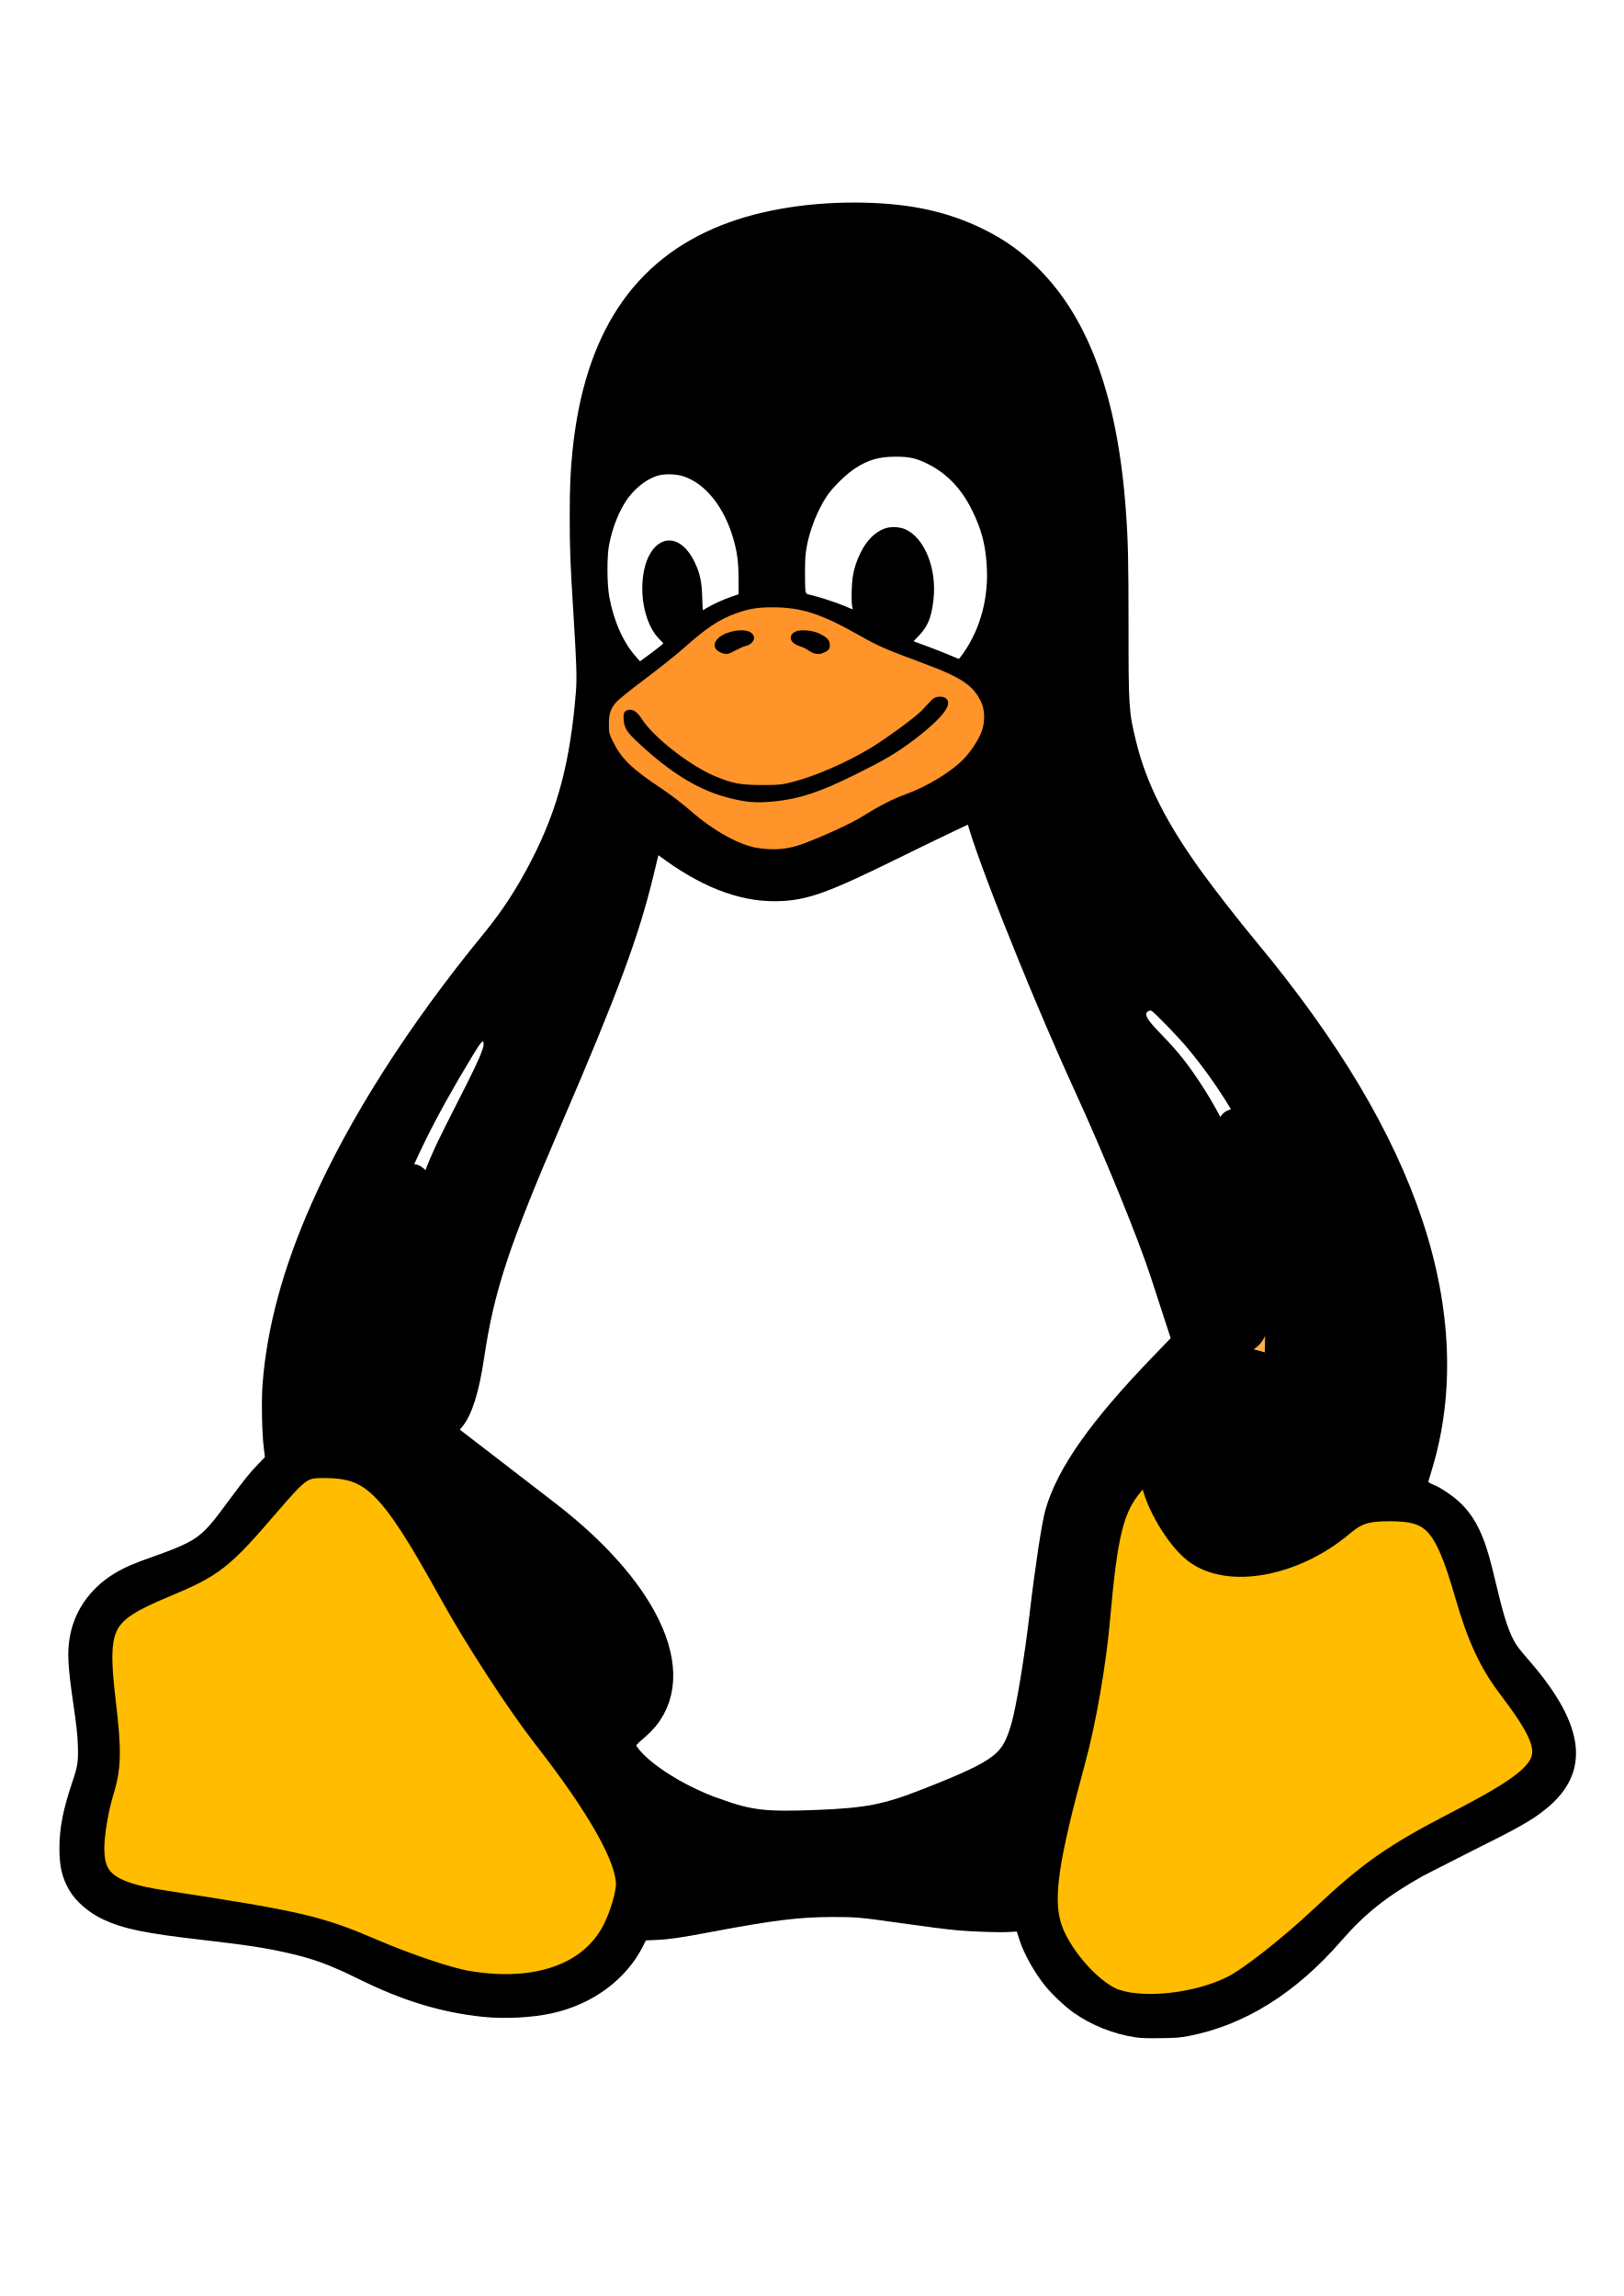
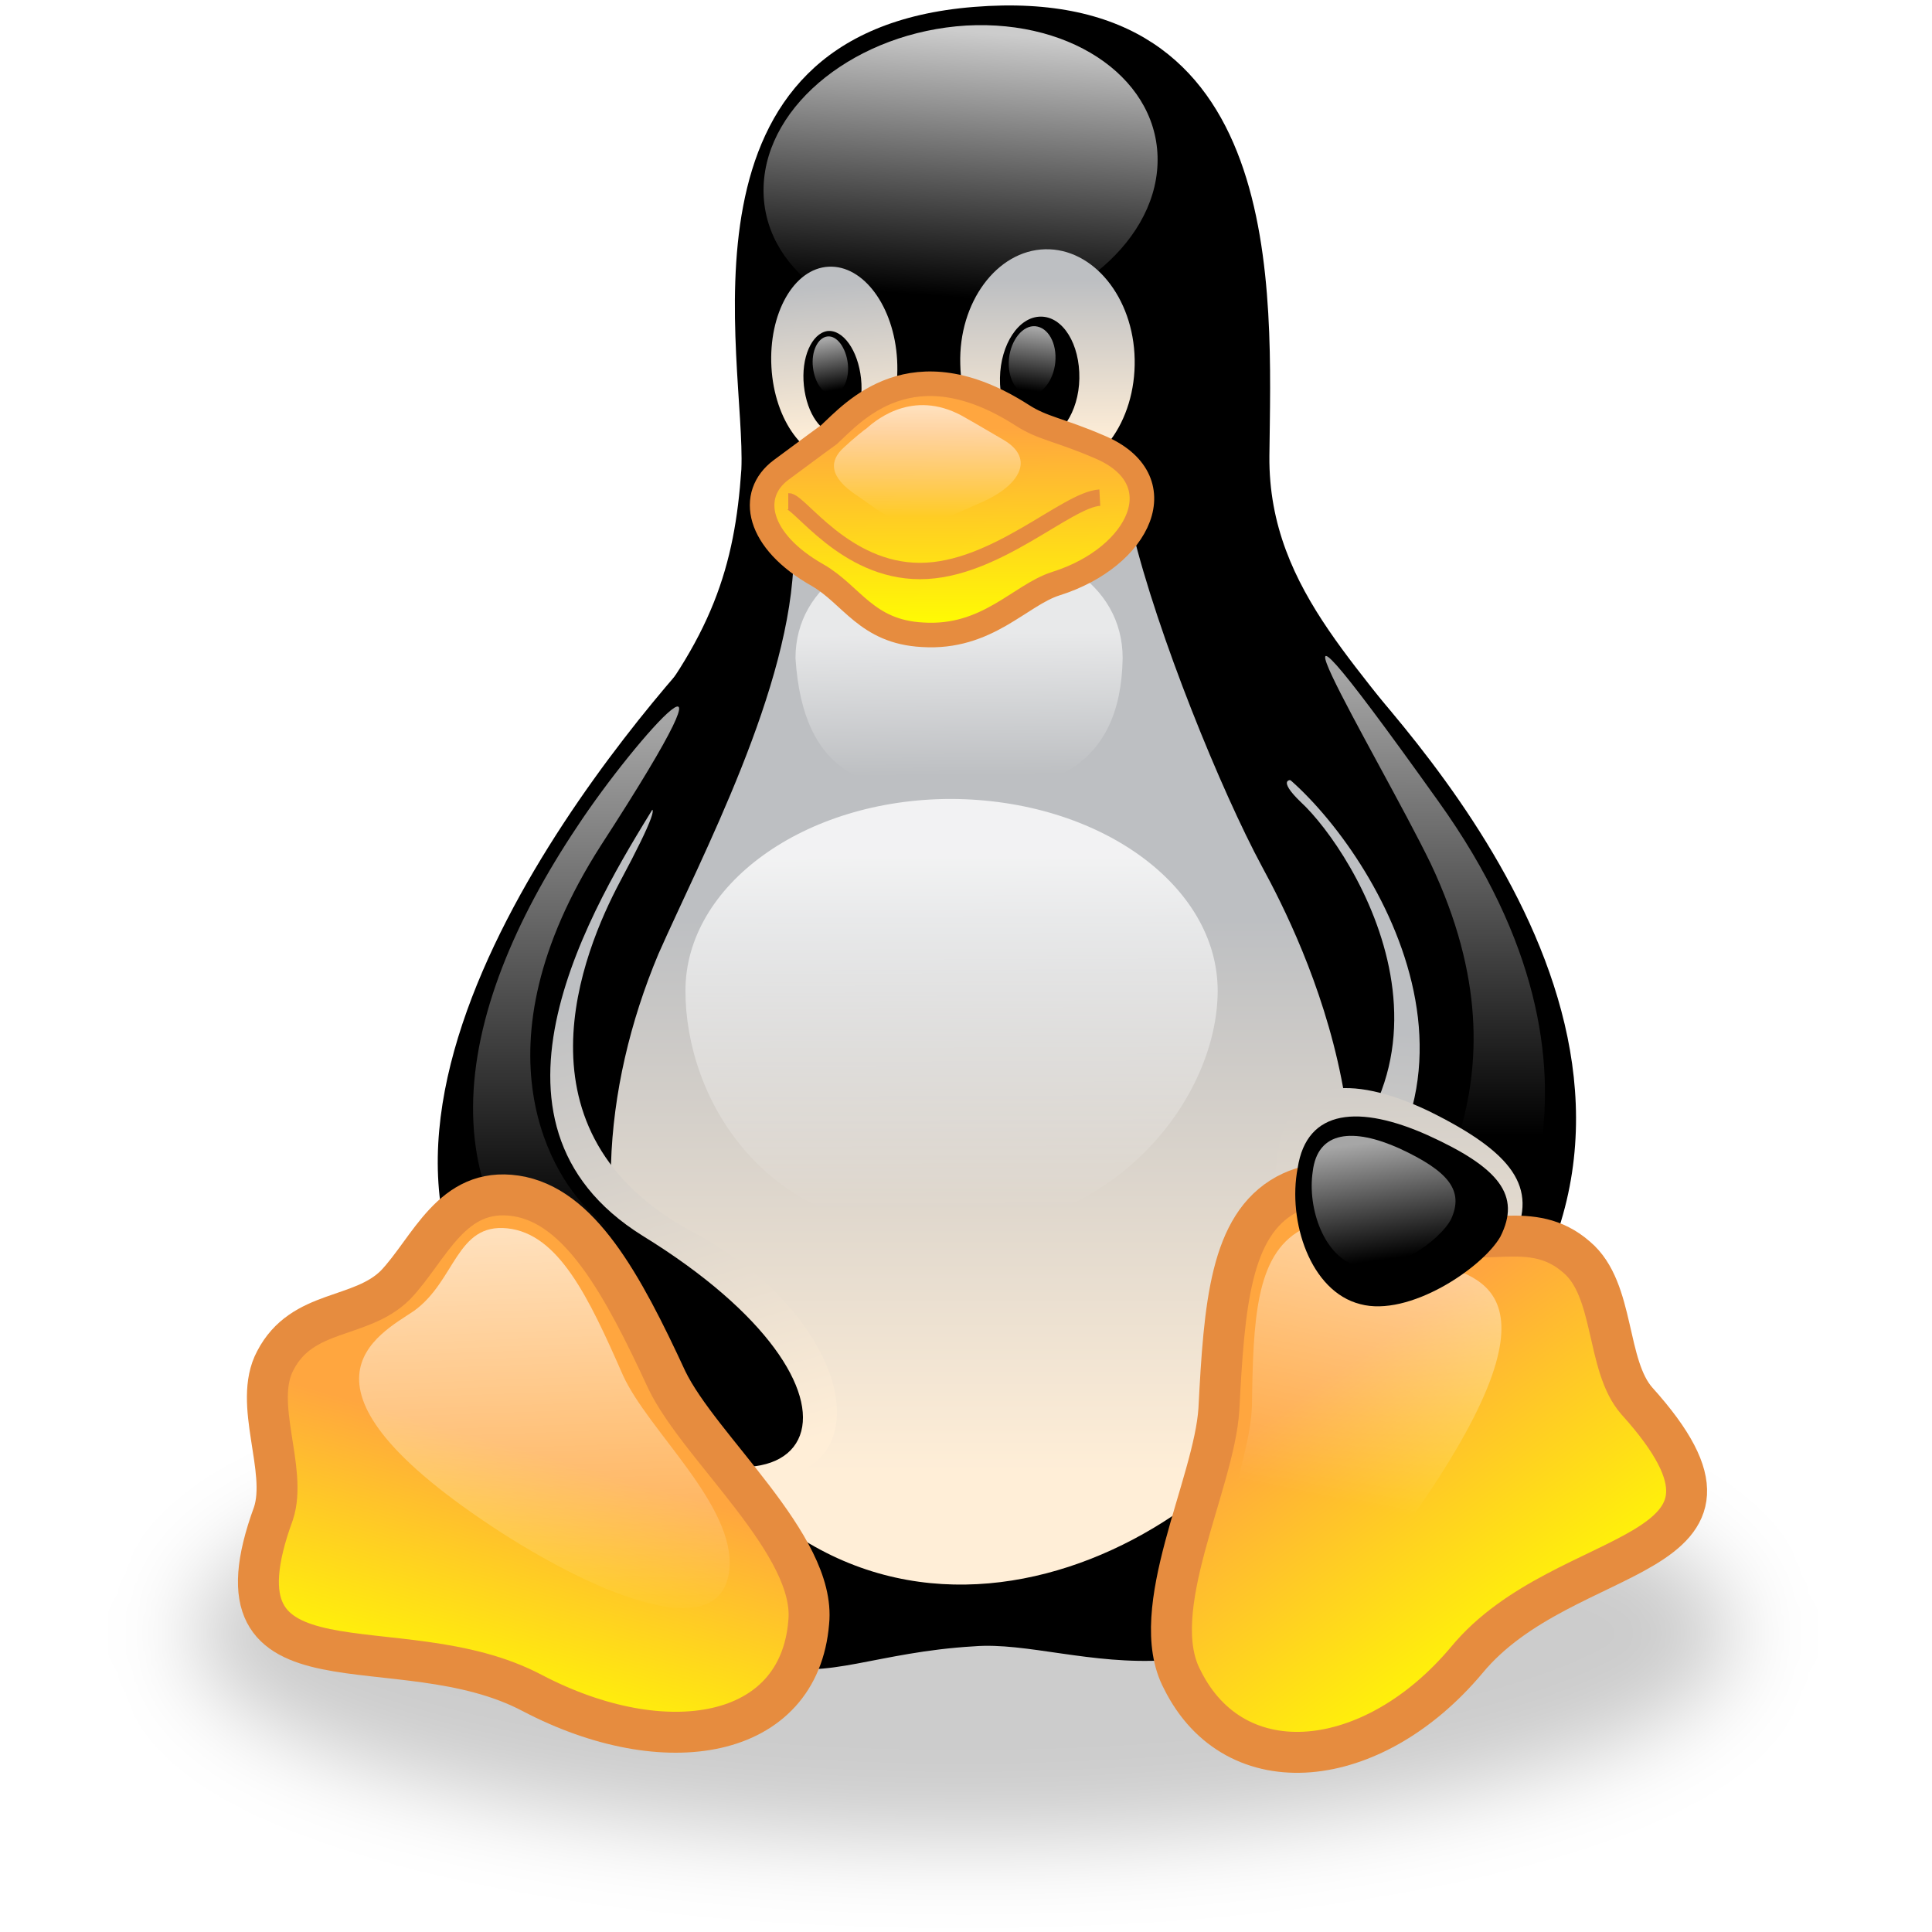
- <svg xmlns="http://www.w3.org/2000/svg" width="793.701" height="1122.52" viewBox="0 0 744.094 1052.362">
+ <svg xmlns="http://www.w3.org/2000/svg" width="295px" height="295px" viewBox="-19.5 0 295 295" version="1.1" preserveAspectRatio="xMidYMid">
  <defs>
-     <linearGradient id="A" x1="417.193" y1="537.589" x2="404.465" y2="910.941" gradientUnits="userSpaceOnUse">
-       <stop offset="0" stop-color="#fff" />
+     <filter x="-50%" y="-50%" width="200%" height="200%" filterUnits="objectBoundingBox" id="filter-1">
+       <feOffset dx="0" dy="0" in="SourceAlpha" result="shadowOffsetOuter1" />
+       <feGaussianBlur stdDeviation="6.5" in="shadowOffsetOuter1" result="shadowBlurOuter1" />
+     </filter>
+     <linearGradient x1="48.548%" y1="115.276%" x2="51.047%" y2="41.364%" id="linearGradient-2">
+       <stop stop-color="#FFEED7" offset="0%" />
+       <stop stop-color="#BDBFC2" offset="100%" />
+     </linearGradient>
+     <linearGradient x1="54.407%" y1="2.404%" x2="46.175%" y2="90.542%" id="linearGradient-3">
+       <stop stop-color="#FFFFFF" stop-opacity="0.8" offset="0%" />
+       <stop stop-color="#FFFFFF" stop-opacity="0" offset="100%" />
+     </linearGradient>
+     <linearGradient x1="51.86%" y1="88.248%" x2="47.947%" y2="9.748%" id="linearGradient-4">
+       <stop stop-color="#FFEED7" offset="0%" />
+       <stop stop-color="#BDBFC2" offset="100%" />
+     </linearGradient>
+     <linearGradient x1="49.925%" y1="85.49%" x2="49.924%" y2="13.811%" id="linearGradient-5">
+       <stop stop-color="#FFEED7" offset="0%" />
+       <stop stop-color="#BDBFC2" offset="100%" />
+     </linearGradient>
+     <linearGradient x1="53.901%" y1="3.102%" x2="45.956%" y2="93.895%" id="linearGradient-6">
+       <stop stop-color="#FFFFFF" stop-opacity="0.65" offset="0%" />
+       <stop stop-color="#FFFFFF" stop-opacity="0" offset="100%" />
+     </linearGradient>
+     <linearGradient x1="45.593%" y1="5.475%" x2="54.811%" y2="93.524%" id="linearGradient-7">
+       <stop stop-color="#FFFFFF" stop-opacity="0.65" offset="0%" />
+       <stop stop-color="#FFFFFF" stop-opacity="0" offset="100%" />
+     </linearGradient>
+     <linearGradient x1="49.984%" y1="89.845%" x2="49.984%" y2="40.632%" id="linearGradient-8">
+       <stop stop-color="#FFEED7" offset="0%" />
+       <stop stop-color="#BDBFC2" offset="100%" />
+     </linearGradient>
+     <linearGradient x1="53.505%" y1="99.975%" x2="42.746%" y2="23.545%" id="linearGradient-9">
+       <stop stop-color="#FFEED7" offset="0%" />
+       <stop stop-color="#BDBFC2" offset="100%" />
+     </linearGradient>
+     <linearGradient x1="49.841%" y1="13.229%" x2="50.241%" y2="94.673%" id="linearGradient-10">
+       <stop stop-color="#FFFFFF" stop-opacity="0.8" offset="0%" />
+       <stop stop-color="#FFFFFF" stop-opacity="0" offset="100%" />
+     </linearGradient>
+     <linearGradient x1="49.927%" y1="37.327%" x2="50.727%" y2="92.782%" id="linearGradient-11">
+       <stop stop-color="#FFFFFF" stop-opacity="0.65" offset="0%" />
+       <stop stop-color="#FFFFFF" stop-opacity="0" offset="100%" />
+     </linearGradient>
+     <linearGradient x1="49.876%" y1="2.299%" x2="49.876%" y2="81.204%" id="linearGradient-12">
+       <stop stop-color="#FFFFFF" stop-opacity="0.65" offset="0%" />
+       <stop stop-color="#FFFFFF" stop-opacity="0" offset="100%" />
+     </linearGradient>
+     <linearGradient x1="49.833%" y1="2.272%" x2="49.824%" y2="71.799%" id="linearGradient-13">
+       <stop stop-color="#FFFFFF" stop-opacity="0.65" offset="0%" />
+       <stop stop-color="#FFFFFF" stop-opacity="0" offset="100%" />
+     </linearGradient>
+     <linearGradient x1="53.467%" y1="48.921%" x2="38.949%" y2="98.1%" id="linearGradient-14">
+       <stop stop-color="#FFA63F" offset="0%" />
+       <stop stop-color="#FFFF00" offset="100%" />
+     </linearGradient>
+     <linearGradient x1="52.373%" y1="143.009%" x2="47.579%" y2="-64.622%" id="linearGradient-15">
+       <stop stop-color="#FFEED7" offset="0%" />
+       <stop stop-color="#BDBFC2" offset="100%" />
+     </linearGradient>
+     <linearGradient x1="30.581%" y1="34.024%" x2="65.887%" y2="89.175%" id="linearGradient-16">
+       <stop stop-color="#FFA63F" offset="0%" />
+       <stop stop-color="#FFFF00" offset="100%" />
+     </linearGradient>
+     <linearGradient x1="59.572%" y1="-17.216%" x2="48.361%" y2="66.118%" id="linearGradient-17">
+       <stop stop-color="#FFFFFF" stop-opacity="0.65" offset="0%" />
+       <stop stop-color="#FFFFFF" stop-opacity="0" offset="100%" />
+     </linearGradient>
+     <linearGradient x1="47.769%" y1="1.565%" x2="51.373%" y2="104.313%" id="linearGradient-18">
+       <stop stop-color="#FFFFFF" stop-opacity="0.65" offset="0%" />
+       <stop stop-color="#FFFFFF" stop-opacity="0" offset="100%" />
+     </linearGradient>
+     <linearGradient x1="43.55%" y1="4.533%" x2="57.114%" y2="92.827%" id="linearGradient-19">
+       <stop stop-color="#FFFFFF" stop-opacity="0.65" offset="0%" />
+       <stop stop-color="#FFFFFF" stop-opacity="0" offset="100%" />
+     </linearGradient>
+     <linearGradient x1="49.733%" y1="17.609%" x2="50.558%" y2="99.385%" id="linearGradient-20">
+       <stop stop-color="#FFA63F" offset="0%" />
+       <stop stop-color="#FFFF00" offset="100%" />
+     </linearGradient>
+     <linearGradient x1="50.17%" y1="2.89%" x2="49.68%" y2="94.17%" id="linearGradient-21">
+       <stop stop-color="#FFFFFF" stop-opacity="0.65" offset="0%" />
+       <stop stop-color="#FFFFFF" stop-opacity="0" offset="100%" />
    </linearGradient>
  </defs>
-   <path d="M520.339 933.803c-10.136-1.535-20.164-5.54-28.4-11.343-3.747-2.639-9.903-8.452-12.945-12.221-5.016-6.216-9.869-14.914-11.856-21.247l-1.147-3.656-4.218.212c-4.487.225-16.99-.22-23.374-.832-5.525-.53-13.465-1.544-25.856-3.302-18.112-2.57-20.337-2.771-30.567-2.764-15.792.012-27.214 1.414-56.532 6.938-13.645 2.571-18.853 3.328-24.624 3.581l-4.826.211-1.243 2.48c-7.76 15.487-23.246 26.902-42.015 30.971-9.116 1.976-21.692 2.607-31.456 1.577-19.248-2.029-36.807-7.388-57.105-17.427-12.99-6.425-20.767-9.273-32.5-11.901-10.582-2.371-18.723-3.607-39.475-5.994-25.658-2.951-35.584-5.005-44.834-9.279-6.426-2.969-12.542-8.198-15.521-13.269-3.393-5.776-4.62-10.972-4.616-19.534.005-9.087 1.696-17.716 5.93-30.257 2.464-7.299 2.762-9.305 2.509-16.904-.157-4.701-.61-8.898-1.964-18.166-2.681-18.357-2.992-24.643-1.586-32.056 2.334-12.303 10.283-22.912 22.057-29.438 3.944-2.186 7.447-3.675 14.444-6.141 16.011-5.641 20.763-8.048 25.566-12.95 2.935-2.995 4.08-4.429 11.113-13.911 7.05-9.504 9.119-12.065 13.028-16.123l3.08-3.198-.568-4.662c-.783-6.423-1.066-21.112-.545-28.264 1.905-26.149 9.342-53.652 22.59-83.541 17.326-39.088 44.488-81.641 78.891-123.594 8.44-10.292 15.276-20.817 21.895-33.711 11.95-23.278 17.686-45.087 20.257-77.029.496-6.159.292-12.706-1.081-34.759-1.516-24.335-1.746-30.258-1.755-45.159-.009-13.635.281-20.64 1.253-30.298 5.398-53.638 27.883-87.693 68.453-103.674 18.33-7.221 41.497-10.852 65.501-10.267 21.665.528 38.229 4.218 54.322 12.102 9.724 4.763 17.597 10.399 25.356 18.149 23.17 23.144 36.199 59.203 39.958 110.59 1.028 14.05 1.239 23.249 1.236 53.798-.003 36.679.129 38.67 3.497 52.418 4.665 19.043 13.744 37.077 29.978 59.545 6.075 8.407 17.087 22.519 25.218 32.314 37.547 45.235 62.517 87.123 75.937 127.39 13.522 40.574 15.01 79.615 4.364 114.526l-1.583 5.24c-.103.372.559.807 2.279 1.499 3.546 1.426 9.472 5.49 12.764 8.754 6.567 6.51 10.608 14.871 14.132 29.239l3.332 13.607c3.023 12.364 5.609 19.107 8.995 23.458.836 1.074 3.071 3.741 4.967 5.928 25.617 29.542 27.947 51.141 7.306 67.746-6.487 5.219-12.271 8.489-34.858 19.71l-21.31 10.86c-16.609 9.334-26.661 17.31-37.401 29.675-20.957 24.129-44.473 38.819-69.992 43.724-4.11.79-5.842.927-12.954 1.021-5.842.078-9.159-.035-11.503-.39zm15.869-10.656c14.064-1.322 28.451-6.805 42.619-16.241 10.504-6.996 18.547-14.372 30.309-27.796 9.527-10.874 20.565-19.543 36.415-28.602 5.191-2.967 9.714-5.255 34.41-17.407 16.714-8.225 24.249-13.482 28.355-19.784 4.817-7.393 3.424-16.845-4.325-29.352-3.355-5.415-7.684-11.027-15.612-20.237-5.201-6.042-8.512-13.74-11.738-27.29-5.148-21.625-6.177-25.118-9.179-31.162-3.265-6.575-7.97-11.234-14.574-14.429-6-2.903-7.853-3.229-19.337-3.405l-9.905-.152-3.544 3.512c-11.398 11.294-27.728 20.371-42.321 23.525-5.136 1.11-13.567 1.113-17.403.006-6.156-1.777-10.083-4.036-14.67-8.439-8.301-7.969-14.028-20.656-15.859-35.128-.316-2.5-.618-4.603-.67-4.673-.247-.331-4.963 2.676-7.548 4.813-6.156 5.089-10.846 12.559-14.198 22.615-4.519 13.554-6.917 30.651-8.592 61.257-1.212 22.145-1.918 25.588-12.927 63.055-7.371 25.086-10.009 38.744-10.053 52.051-.035 10.52 1.315 16.439 5.444 23.877 6.329 11.399 14.892 19.874 24.747 24.492 9.151 4.288 19.214 5.921 30.157 4.892zm-294.391-9.788c11.097-1.205 21.306-4.669 29.063-9.863 3.366-2.253 8.829-7.716 11.08-11.079 3.517-5.254 5.939-11.226 7.437-18.34.952-4.521 1.312-12.774.719-16.455-1.56-9.672-7.911-22.833-17.936-37.168-4.232-6.052-9.438-12.825-20.674-26.899-16.538-20.714-21.948-28.244-26.735-37.204l-17.739-32.488c-17.467-31.905-17.879-32.561-25.227-40.131-6.059-6.242-11.174-10.126-16.611-12.612-7.513-3.436-16.299-4.501-22.953-2.78-7.957 2.058-14.896 8.002-24.65 21.113-10.524 14.147-12.633 16.756-16.563 20.48-5.919 5.61-11.463 8.531-25.435 13.399-15.32 5.338-19.813 7.741-24.905 13.32-3.768 4.128-6.339 9.015-7.35 13.974-1.556 7.625-1.173 13.117 2.615 37.515.446 2.871.775 7.176.896 11.703.239 8.992-.111 11.194-3.362 21.135-3.969 12.134-5.475 20.261-5.149 27.772.303 6.98 1.789 11.164 5.317 14.975 6.853 7.402 17.727 10.677 45.401 13.674 30.037 3.253 41.897 5.298 56.069 9.668 7.725 2.382 11.501 3.94 22.707 9.371 5.668 2.747 12.553 5.881 15.3 6.964 13.1 5.166 25.912 8.473 37.894 9.78 5.28.576 16.25.669 20.792.176zm136.496-64.975c31.761-2.088 63.026-13.227 92.809-33.065 2.44-1.625 4.578-3.139 4.751-3.364.413-.537 5.979-20.168 7.742-27.308 2.878-11.652 3.231-14.43 4.39-34.584 2.375-41.288 6.976-61.845 17.321-77.392 2.732-4.105 9.237-10.726 13.02-13.251 2.581-1.723 10.098-5.589 10.88-5.596.195-.003.638-1.835.983-4.074 1.088-7.054 3.045-12.071 6.349-16.276 7.877-10.025 23.301-11.7 44.19-4.799 11.418 3.772 26.989 11.486 35.728 17.699 3.697 2.628 9.881 8.807 11.39 11.379 2.863 4.882 3.793 10.171 2.708 15.405l-.569 2.895c0 .082 1.533.105 3.406.05l3.406-.1.575-2.271c3.64-14.373-3.227-26.85-21.532-39.122-6.708-4.497-20.253-11.882-26.635-14.523-1.3-.538-2.494-1.088-2.654-1.223s.035-1.746.433-3.58c8.921-41.177-7.262-92.185-42.804-134.911-4.248-5.107-15.603-16.817-16.621-17.139-.367-.117-1.063.051-1.557.375-1.861 1.219-.423 3.726 5.812 10.127 7.98 8.194 12.301 13.593 18.595 23.231 22.245 34.067 30.852 71.294 23.813 103.002-.846 3.81-3.324 12.004-3.893 12.874-.209.319-1.322.206-4.631-.469a70.56 70.56 0 0 0-8.886-1.118l-4.529-.23-.47-2.445c-6.195-32.231-18.213-65.335-36.193-99.695-12.722-24.313-20.573-41.494-33.222-72.703-11.506-28.39-24.026-65.238-29.525-86.898-.207-.817-.489-1.481-.625-1.477s-.675.611-1.197 1.349c-1.597 2.259-5.786 6.559-8.574 8.802-7.447 5.991-15.167 10.142-25.586 13.758-4.689 1.627-8.623 3.619-14.606 7.396-13.414 8.467-19.959 11.983-26.482 14.227-8.553 2.943-17.887 4.159-26.274 3.425-8.095-.709-13.607-2.233-19.973-5.522-5.014-2.591-8.702-5.311-16.172-11.925-8.143-7.21-10.171-8.81-14.846-11.705-2.105-1.304-5.058-3.227-6.562-4.274-3.065-2.133-3.278-2.088-3.29.705-.009 2.315-1.234 12.564-2.129 17.816-2.582 15.148-6.105 28.74-12.178 46.986-8.038 24.148-17.26 46.422-35.653 86.112-14.309 30.877-17.124 37.409-21.368 49.577-8.864 25.416-14.512 53.467-15.532 77.146-.13 3.026-.34 5.502-.466 5.502s-1.348-1.69-2.716-3.755c-17.572-26.54-19.781-59.938-6.559-99.14 3.335-9.889 6.368-16.958 12.357-28.805l9.803-19.388c4.901-9.69 7.365-15.52 7.365-17.428 0-2.541-.966-1.563-4.969 5.026-17.975 29.592-29.152 52.468-36.44 74.584-10.041 30.472-11.089 56.767-3.119 78.302 4.226 11.419 10.206 20.63 19.375 29.844 5.919 5.948 10.387 9.57 17.564 14.239l13.218 8.679c36.777 24.296 60.519 51.08 64.973 73.298.614 3.061.531 9-.163 11.703-1.558 6.067-5.275 10.559-11.093 13.405-4.223 2.065-7.903 3.003-12.796 3.261-2.162.114-3.929.301-3.927.417s1.435 2.018 3.184 4.227c5.598 7.07 13.368 17.563 16.926 22.859l3.454 5.141 4.024 2.533c8.224 5.177 16.509 9.421 24.46 12.531 14.945 5.844 27.662 8.612 45.065 9.806 3.851.264 11.824.2 16.949-.137zm-16.6-458.124c10.693-1.443 18.235-4.554 31.615-13.039 11.28-7.153 15.786-9.573 20.96-11.255 23.566-7.662 40.054-24.855 38.224-39.858-.742-6.087-4.838-11.729-11.682-16.093-3.493-2.227-11.796-5.701-23.223-9.715-11.819-4.152-14.98-5.562-22.108-9.864-15.327-9.249-26.838-13.296-39.201-13.784-8.002-.315-14.653.871-21.911 3.91-7.111 2.977-13.608 7.499-21.976 15.294-3.867 3.602-8.251 7.146-15.022 12.142-13.488 9.952-15.201 11.335-16.91 13.657-6.959 9.453-2.606 22.569 11.156 33.613 3.199 2.567 5.278 3.985 11.389 7.767 4.027 2.492 8.46 6.003 14.494 11.481 10.223 9.28 15.664 12.58 24.267 14.717 6.123 1.521 13.465 1.9 19.928 1.027zm-18.515-24.305c-7.945-.97-14.922-3.05-22.183-6.614-7.711-3.785-14.399-8.374-22.073-15.146-7.749-6.838-10.784-10.007-11.417-11.916-1.116-3.369-.412-6.088 1.456-5.619 1.619.406 2.691 1.476 4.091 4.08 1.507 2.804 4.213 5.645 10.814 11.354 12.028 10.402 22.04 15.843 34.421 18.705 2.846.658 4.364.769 10.655.777 6.666.009 7.735-.076 11.703-.929 8.198-1.762 17.729-5.281 27.423-10.127 10.991-5.493 15.605-8.373 27.248-17.008 7.412-5.497 8-6.021 10.685-9.526 2.214-2.889 3.587-3.694 5.563-3.26 4.392.965-.967 7.696-13.803 17.34-7.887 5.925-12.786 8.871-24.592 14.785-12.209 6.116-17.764 8.412-25.887 10.699-7.77 2.187-17.736 3.181-24.104 2.404zm-12.667-68.342c-2.304-.955-2.148-3.171.338-4.8.728-.477 2.582-1.287 4.119-1.8 2.264-.756 3.217-.899 5.02-.756 2.297.183 3.959 1.02 4.172 2.101.182.927-1.166 1.909-3.201 2.332-1.205.25-2.821.985-4.294 1.953-2.611 1.715-3.878 1.915-6.153.971zm40.814-.858c-1.155-.827-2.85-1.655-3.987-1.948-2.611-.672-3.55-1.308-3.55-2.403 0-.699.308-1.022 1.485-1.556 2.69-1.221 6.816-.658 10.823 1.478 3.412 1.818 3.924 4.203 1.152 5.361-2.165.904-3.694.664-5.923-.933zm-71.729 1.688c2.257-1.71 4.189-3.246 4.293-3.414s-.459-.892-1.251-1.607c-5.438-4.913-8.795-15.452-8.259-25.93 1.077-21.081 15.856-26.939 24.072-9.543 2.308 4.887 3.121 8.725 3.327 15.705.098 3.314.234 6.026.303 6.026s.874-.46 1.79-1.023c2.654-1.631 7.317-3.768 11.097-5.085l3.493-1.217-.021-6.905c-.024-7.667-.572-12.057-2.252-18.033-4.139-14.723-12.742-25.661-22.848-29.048-3.126-1.048-8.056-1.287-11.21-.545-4.812 1.133-10.268 5.068-14.154 10.208-4.008 5.302-7.409 13.716-8.942 22.129-.966 5.298-.88 17.691.162 23.388 2.038 11.143 6.449 21.029 12.282 27.53l1.804 2.011 1.105-.769c.608-.423 2.952-2.167 5.209-3.877zm141.763 1.06c7.951-11.291 11.787-25.678 10.798-40.493-.652-9.77-2.376-16.263-6.629-24.976-4.865-9.966-11.633-17.061-20.431-21.421-5.28-2.616-8.318-3.299-14.672-3.299-7.637 0-12.593 1.442-18.722 5.447-4.074 2.662-10.278 8.79-12.847 12.691-4.235 6.429-7.771 15.322-9.175 23.081-.608 3.361-.761 5.621-.791 11.679-.02 4.131.084 8.076.231 8.766.254 1.19.372 1.279 2.271 1.697 3.543.78 11.674 3.417 15.569 5.05l3.785 1.586-.261-1.475c-.443-2.501-.256-10.391.325-13.702.713-4.062 1.656-6.937 3.553-10.829 2.658-5.454 6.528-9.361 10.913-11.013 2.872-1.083 7.194-.875 9.962.479 8.74 4.276 14.145 18.236 12.507 32.299-.916 7.862-2.581 12.003-6.454 16.058l-2.663 2.787.965.363 6.326 2.339c2.948 1.087 7.114 2.735 9.257 3.663l4.149 1.723c.139.02 1.055-1.104 2.036-2.497z" />
-   <g stroke="#000">
-     <g stroke-width="14.425">
-       <path d="M348.213 845.626c-35.036-6.204-56.383-18.186-72.339-40.602-8.505-11.949-8.845-13.162-3.693-13.162 3.121 0 9.204-3.036 13.518-6.746 22.008-18.931-3.258-60.047-60.864-99.047-40.257-27.254-53.346-50.364-50.466-89.102 1.402-18.862 12.108-58.962 14.976-56.094.581.581-.949 10.516-3.4 22.079-5.598 26.41-3.571 49.177 6.259 70.277 8.766 18.815 10.171 17.018 14.861-19.01 3.689-28.342 13.125-55.603 39.345-113.683 23.267-51.536 33.514-80.329 40.103-112.682l4.804-23.587 18.2 13.95c21.643 16.589 35.581 21.784 52.297 19.492 12.842-1.76 75.125-32.332 84.39-41.423 5.3-5.2 5.617-4.639 17.297 30.586 15.789 47.614 20.195 58.306 48.099 116.717 13.496 28.252 26.948 61.228 31.153 76.368l8.499 30.181c.606 1.949 5.557 3.536 11.033 3.536 8.425 0 10.265-1.182 12.11-7.778 4.383-15.673 2.005-55.043-4.387-72.632-7.773-21.389-5.514-24.248 3.293-4.17 10.152 23.144 14.329 43.983 13.895 69.326l-.393 22.929 13.73 6.431c24.798 11.615 40.941 32.076 35.169 44.578-1.813 3.926-2.499 3.081-3.3-4.063-1.865-16.628-30.735-36.672-62.694-43.526-12.289-2.636-15.871-2.333-24.957 2.106-6.99 3.415-11.573 8.097-13.437 13.724-1.556 4.697-9.396 14.879-17.424 22.627-17.758 17.14-22.138 30.22-26.501 79.141-3.36 37.679-9.986 66.014-16.711 71.461-8.877 7.191-50.054 25.622-63.815 28.565-21.658 4.631-43.854 5.856-58.652 3.235z" fill="#ffb046" />
-       <path d="M511.144 919.06c-11.868-3.665-28.298-22.367-32.12-36.562-3.632-13.487-1.019-31.069 11.369-76.494 4.687-17.188 9.35-43.997 11.069-63.64 3.545-40.507 6.494-52.168 16.072-63.552 8.409-9.993 12.368-10.891 12.368-2.804 0 8.626 10.141 26.839 18.687 33.561 14.439 11.358 43.906 5.92 65.16-12.023 7.06-5.96 11.839-7.508 23.177-7.508 21.096 0 27.166 6.548 36.707 39.6 5.694 19.726 10.879 31.008 19.498 42.426 25.729 34.086 23.407 40.142-25.015 65.249-28.538 14.797-39.187 22.265-61.06 42.82-14.571 13.694-33.039 28.215-41.04 32.269-16.062 8.139-40.479 11.102-54.871 6.657zm-297.786-8.675c-8.423-1.455-27.515-7.877-42.426-14.272-25.822-11.074-33.656-12.9-97.043-22.624-25.222-3.869-33.306-10.235-33.306-26.228 0-6.64 1.913-18.321 4.251-25.958 3.569-11.657 3.731-18.269 1.007-41.21-4.313-36.33-1.147-42.438 28.382-54.755 22.607-9.43 25.774-11.92 47.844-37.615 13.739-15.996 15.976-17.483 26.303-17.483 23.386 0 31.916 8.399 59.802 58.883 11.408 20.653 30.639 50.254 42.734 65.778 25.525 32.763 38.579 56.034 38.579 68.774 0 4.957-2.864 14.692-6.364 21.633-10.848 21.512-36.668 30.793-69.762 25.077z" fill="#ffbc00" />
+   <g fill="none">
+     <g transform="translate(10, 0)">
+       <path d="M235.125,249.359 C235.125,266.714 182.508,280.856 117.585,280.856 C52.662,280.856 0.044,266.806 0.044,249.359 L0.044,249.359 C0.044,232.003 52.662,217.861 117.585,217.861 C182.508,217.861 235.034,232.003 235.125,249.359 L235.125,249.359 L235.125,249.359 Z" fill="#000" fill-opacity="0.2" filter="url(#filter-1)" />
+       <path d="M53.213,215.474 C41.826,199.128 39.622,145.868 66.16,113.085 C79.292,97.382 82.69,86.454 83.7,71.67 C84.434,54.865 71.854,4.819 119.237,1.054 C167.264,-2.803 164.601,44.58 164.325,69.65 C164.142,90.77 179.844,102.8 190.68,119.329 C210.607,149.633 208.954,201.791 186.915,230.075 C158.999,265.429 135.124,250.093 119.237,251.379 C89.485,253.124 88.475,268.918 53.213,215.474 L53.213,215.474 Z" fill="#000000" />
+       <path d="M169.101,122.451 C177.365,130.073 198.761,164.142 164.876,185.446 C152.939,192.884 175.529,221.167 186.364,207.485 C205.557,182.875 193.343,143.572 181.773,129.522 C174.059,119.605 162.122,115.748 169.101,122.451 L169.101,122.451 Z" fill="url(#linearGradient-2)" />
+       <path d="M166.805,117.86 C180.395,128.879 205.097,167.447 169.009,192.608 C157.163,200.414 179.477,225.116 192.058,212.535 C235.676,168.641 190.956,118.227 175.529,100.871 C161.754,85.72 149.541,104.361 166.805,117.86 L166.805,117.86 Z" stroke="#000000" stroke-width="0.977" fill="#000000" />
+       <path d="M147.245,25.021 C146.786,37.601 132.92,48.529 116.299,49.539 C99.678,50.549 86.638,40.999 87.097,28.419 L87.097,28.419 C87.557,15.838 101.423,4.91 118.044,3.9 C134.665,2.982 147.704,12.44 147.245,25.021 L147.245,25.021 L147.245,25.021 Z" fill="url(#linearGradient-3)" />
+       <path d="M107.483,54.957 C107.943,63.13 104.086,70.017 98.76,70.292 C93.434,70.568 88.75,64.232 88.291,56.059 L88.291,56.059 C87.832,47.886 91.689,40.999 97.015,40.724 C102.341,40.448 107.024,46.784 107.483,54.957 L107.483,54.957 L107.483,54.957 Z" fill="url(#linearGradient-4)" />
+       <path d="M117.125,55.6 C117.309,65.058 123.462,72.588 130.808,72.405 C138.154,72.221 143.939,64.415 143.756,54.865 L143.756,54.865 C143.572,45.407 137.42,37.877 130.073,38.061 C122.727,38.244 116.85,46.142 117.125,55.6 L117.125,55.6 L117.125,55.6 Z" fill="url(#linearGradient-5)" />
+       <path d="M123.186,57.712 C123.094,62.946 125.665,67.17 129.063,67.17 C132.369,67.17 135.216,62.946 135.308,57.804 L135.308,57.804 C135.399,52.57 132.828,48.345 129.43,48.345 C126.033,48.345 123.278,52.57 123.186,57.712 L123.186,57.712 L123.186,57.712 Z" fill="#000000" />
+       <path d="M101.974,57.804 C102.433,62.12 100.78,65.793 98.392,66.16 C96.005,66.436 93.709,63.222 93.25,58.906 L93.25,58.906 C92.791,54.59 94.444,50.917 96.831,50.549 C99.219,50.274 101.515,53.488 101.974,57.804 L101.974,57.804 L101.974,57.804 Z" fill="#000000" />
+       <path d="M124.564,54.773 C124.288,57.712 125.665,60.099 127.594,60.283 C129.522,60.467 131.359,58.171 131.634,55.324 L131.634,55.324 C131.91,52.386 130.532,49.998 128.604,49.815 C126.676,49.631 124.839,51.927 124.564,54.773 L124.564,54.773 L124.564,54.773 Z" fill="url(#linearGradient-6)" />
+       <path d="M99.953,55.508 C100.229,57.896 99.219,60.008 97.75,60.191 C96.28,60.375 94.903,58.538 94.627,56.059 L94.627,56.059 C94.352,53.671 95.362,51.559 96.831,51.376 C98.301,51.192 99.678,53.12 99.953,55.508 L99.953,55.508 L99.953,55.508 Z" fill="url(#linearGradient-7)" />
+       <path d="M71.027,145.684 C77.547,130.899 91.413,104.912 91.689,84.801 C91.689,68.823 139.532,64.966 143.388,80.945 C147.245,96.923 156.979,120.798 163.223,132.369 C169.468,143.847 187.558,180.487 168.274,212.443 C150.918,240.727 98.301,263.133 70.201,208.587 C60.651,189.67 62.395,166.254 71.027,145.684 L71.027,145.684 Z" fill="url(#linearGradient-8)" />
+       <path d="M65.15,134.664 C59.549,145.225 47.978,172.957 76.262,188.109 C106.657,204.271 106.565,237.421 70.017,221.626 C36.592,207.393 51.376,149.724 60.743,135.95 C66.803,126.308 75.986,114.462 65.15,134.664 L65.15,134.664 Z" fill="url(#linearGradient-9)" />
+       <path d="M69.925,122.727 C61.018,137.236 39.714,171.396 68.273,189.211 C106.657,212.811 95.821,236.319 60.743,215.106 C11.339,185.538 54.774,125.849 74.517,103.075 C97.107,77.547 78.833,107.759 69.925,122.727 L69.925,122.727 Z" stroke="#000000" stroke-width="1.25" fill="#000000" />
+       <path d="M156.428,151.285 C156.428,167.447 140.909,188.384 114.279,188.201 C86.822,188.384 75.16,167.447 75.16,151.285 C75.16,135.124 93.342,121.992 115.748,121.992 C138.246,122.084 156.428,135.124 156.428,151.285 L156.428,151.285 Z" fill="url(#linearGradient-10)" />
+       <path d="M141.919,100.504 C141.644,117.217 130.716,121.166 116.942,121.166 C103.167,121.166 93.158,118.686 91.964,100.504 C91.964,89.117 103.167,82.506 116.942,82.506 C130.716,82.414 141.919,89.026 141.919,100.504 L141.919,100.504 Z" fill="url(#linearGradient-11)" />
+       <path d="M58.63,126.216 C67.63,112.534 86.638,91.505 62.212,129.155 C42.377,160.193 54.866,180.12 61.294,185.629 C79.843,202.159 79.108,213.27 64.508,204.546 C33.194,185.905 39.714,154.499 58.63,126.216 L58.63,126.216 Z" fill="url(#linearGradient-12)" />
+       <path d="M188.936,131.818 C181.13,115.748 156.336,74.976 190.129,122.359 C220.892,165.243 199.312,195.088 195.455,198.026 C191.599,200.965 178.651,206.934 182.416,196.557 C186.273,186.18 205.373,166.529 188.936,131.818 L188.936,131.818 Z" fill="url(#linearGradient-13)" />
+       <path d="M51.835,258.542 C31.266,247.614 1.421,260.654 12.257,231.085 C14.461,224.381 9.043,214.28 12.532,207.76 C16.665,199.771 25.572,201.516 30.898,196.19 C36.132,190.68 39.438,181.13 49.264,182.599 C58.998,184.068 65.518,196.006 72.313,210.699 C77.364,221.167 95.178,235.952 93.985,247.706 C92.515,265.704 72.037,269.102 51.835,258.542 L51.835,258.542 Z" stroke="#E68C3F" stroke-width="6.25" fill="url(#linearGradient-14)" />
+       <path d="M201.608,189.119 C198.486,194.996 185.446,204.454 176.722,201.975 C167.907,199.587 163.866,186.18 165.611,175.987 C167.264,164.601 176.722,163.958 188.66,169.651 C201.516,175.987 205.373,181.313 201.608,189.119 L201.608,189.119 Z" fill="url(#linearGradient-15)" />
+       <path d="M194.445,253.491 C209.505,235.217 243.023,238.982 220.433,213.913 C215.658,208.495 217.127,196.924 211.25,191.966 C204.363,185.905 196.741,190.864 189.762,187.742 C182.783,184.344 175.437,177.824 166.897,182.415 C158.357,187.099 157.438,199.22 156.612,215.198 C155.877,226.677 145.409,245.869 151.01,256.429 C159.091,272.775 180.12,270.571 194.445,253.491 L194.445,253.491 Z" stroke="#E68C3F" stroke-width="6.251" fill="url(#linearGradient-16)" />
+       <path d="M187.925,229.064 C211.25,194.629 193.894,194.904 188.017,192.241 C182.14,189.486 175.988,184.068 169.101,187.833 C162.213,191.69 161.846,201.608 161.662,214.647 C161.387,224.014 153.581,239.717 158.265,248.44 C163.958,258.633 177.732,243.849 187.925,229.064 L187.925,229.064 Z" fill="url(#linearGradient-17)" />
+       <path d="M47.06,234.023 C12.165,211.433 28.511,203.72 33.745,200.138 C40.081,195.547 40.173,186.731 47.978,187.558 C55.784,188.384 60.375,198.026 65.609,209.964 C69.466,218.504 82.873,229.891 81.863,239.717 C80.578,251.287 62.12,243.665 47.06,234.023 L47.06,234.023 Z" fill="url(#linearGradient-18)" />
+       <path d="M199.588,188.843 C196.833,193.619 185.63,201.149 178.192,199.128 C170.57,197.2 167.08,186.456 168.641,178.375 C170.019,169.192 178.192,168.733 188.476,173.324 C199.404,178.283 202.802,182.507 199.588,188.843 L199.588,188.843 Z" fill="#000000" />
+       <path d="M192.058,186.18 C190.313,189.486 182.967,194.72 177.824,193.343 C172.682,191.966 170.111,184.528 170.937,178.926 C171.672,172.59 177.181,172.222 184.16,175.345 C191.69,178.834 194.078,181.773 192.058,186.18 L192.058,186.18 Z" fill="url(#linearGradient-19)" />
+       <path d="M97.107,66.344 C100.78,62.946 109.687,52.57 126.584,63.405 C129.706,65.426 132.277,65.609 138.246,68.18 C150.276,73.139 144.582,85.077 131.726,89.117 C126.216,90.862 121.258,97.566 111.34,96.923 C102.8,96.464 100.596,90.862 95.362,87.832 C86.087,82.598 84.71,75.527 89.76,71.762 C94.811,67.997 96.739,66.619 97.107,66.344 L97.107,66.344 Z" stroke="#E68C3F" stroke-width="3.75" fill="url(#linearGradient-20)" />
+       <path d="M138.43,75.986 C133.379,76.261 122.451,87.189 110.973,87.189 C99.494,87.189 92.607,76.537 90.862,76.537" stroke="#E68C3F" stroke-width="2.5" />
+       <path d="M102.8,65.426 C104.637,63.773 110.422,59.273 118.044,63.864 C119.697,64.783 121.35,65.793 123.737,67.17 C128.604,70.017 126.216,74.149 120.339,76.72 C117.676,77.822 113.269,80.21 109.963,80.026 C106.29,79.659 103.81,77.271 101.423,75.71 C96.923,72.772 97.199,70.292 99.311,68.364 C100.872,66.895 102.616,65.517 102.8,65.426 L102.8,65.426 Z" fill="url(#linearGradient-21)" />
    </g>
-     <path d="M347.759 390.066c-8.97-1.179-21.399-8.013-32.75-18.006-3.163-2.784-8.932-7.172-12.82-9.75-13.473-8.933-18.352-13.669-22.336-21.684-1.995-4.014-2.094-4.426-2.094-8.75 0-5.233.919-7.811 3.995-11.217 1.022-1.131 7.066-5.966 13.431-10.744s14.161-11.001 17.323-13.827c10.271-9.181 16.347-13.236 24.037-16.042 6.198-2.262 10.294-2.957 17.43-2.957 13.564 0 22.78 2.981 40.783 13.194 8.412 4.772 11.487 6.108 29 12.601 17.736 6.576 23.336 10.397 27.103 18.49 1.833 3.938 1.894 9.892.15 14.465-1.4 3.671-4.552 8.625-7.7 12.103-5.799 6.408-17.325 13.535-28.278 17.484-5.424 1.956-11.662 5.17-19.137 9.859-5.086 3.19-17.476 8.919-27.138 12.546-6.969 2.616-13.123 3.272-21 2.237zm7.038-24.026c11.381-1.141 20.399-4.144 36.722-12.229 13.258-6.567 18.622-9.739 26.427-15.628 13.573-10.24 18.901-17.596 12.745-17.596-1.379 0-2.139.382-3.357 1.684l-3.924 4.202c-2.831 3.035-16.512 13.081-23.853 17.515-11.032 6.663-25.361 12.908-35.787 15.596-5.409 1.395-6.467 1.503-14.67 1.502-9.933-.001-13.909-.758-22.028-4.189-11.701-4.945-28.344-17.934-33.857-26.423-2.186-3.366-3.703-4.379-5.515-3.684-.655.251-.77.87-.6 3.224.262 3.627 1.594 5.369 9.466 12.387 13.414 11.958 25.044 18.79 37.405 21.974 8.383 2.16 12.554 2.493 20.826 1.664zm-18.195-69.137c1.747-.927 3.88-1.839 4.74-2.028 1.88-.413 3.304-1.849 2.894-2.919-1.255-3.269-11.966-1.711-14.828 2.157-1.188 1.605-.75 2.868 1.302 3.761 2.168.944 2.336.916 5.893-.971zm40.673.96c1.413-.59 1.734-.993 1.734-2.173 0-1.662-.841-2.529-3.985-4.111-2.579-1.298-7.607-1.843-9.653-1.047-2.905 1.131-2.019 3.401 1.771 4.535 1.164.348 2.712 1.056 3.44 1.573 2.81 1.998 4.221 2.255 6.693 1.222z" fill="#ff942a" stroke-width="2.55" />
-     <path d="M327.818 831.432c-19.112-6.725-37.821-19.077-42.698-28.19-2.29-4.279-1.205-6.652 5.696-12.459 23.453-19.735 6.654-59.491-40.534-95.928l-36.108-27.839-14.131-10.868 5.649-6.103c3.776-4.079 6.768-13.586 9.024-28.669 4.74-31.696 11.518-52.266 35.9-108.956 25.673-59.691 35.196-85.336 41.724-112.355l4.936-20.432 8.906 6.673c17.793 13.333 33.78 19.684 49.204 19.547 12.439-.11 21.019-3.173 52.977-18.908 20.974-10.327 38.796-18.776 39.605-18.776s1.47 1.293 1.47 2.874c0 7.651 28.115 78.931 49.853 126.394 13.393 29.241 29.084 67.706 34.87 85.476l10.52 32.31-11.559 12.016c-27.628 28.722-41.965 49.021-47.065 66.635-1.507 5.204-4.661 26.009-7.01 46.232s-6.203 43.501-8.565 51.728c-4.973 17.321-10.002 21.222-45.085 34.973-18.658 7.313-27.589 9.063-50.912 9.98-24.072.946-31.022.148-46.669-5.358z" fill="url(#A)" stroke-width="14.425" />
  </g>
</svg>
